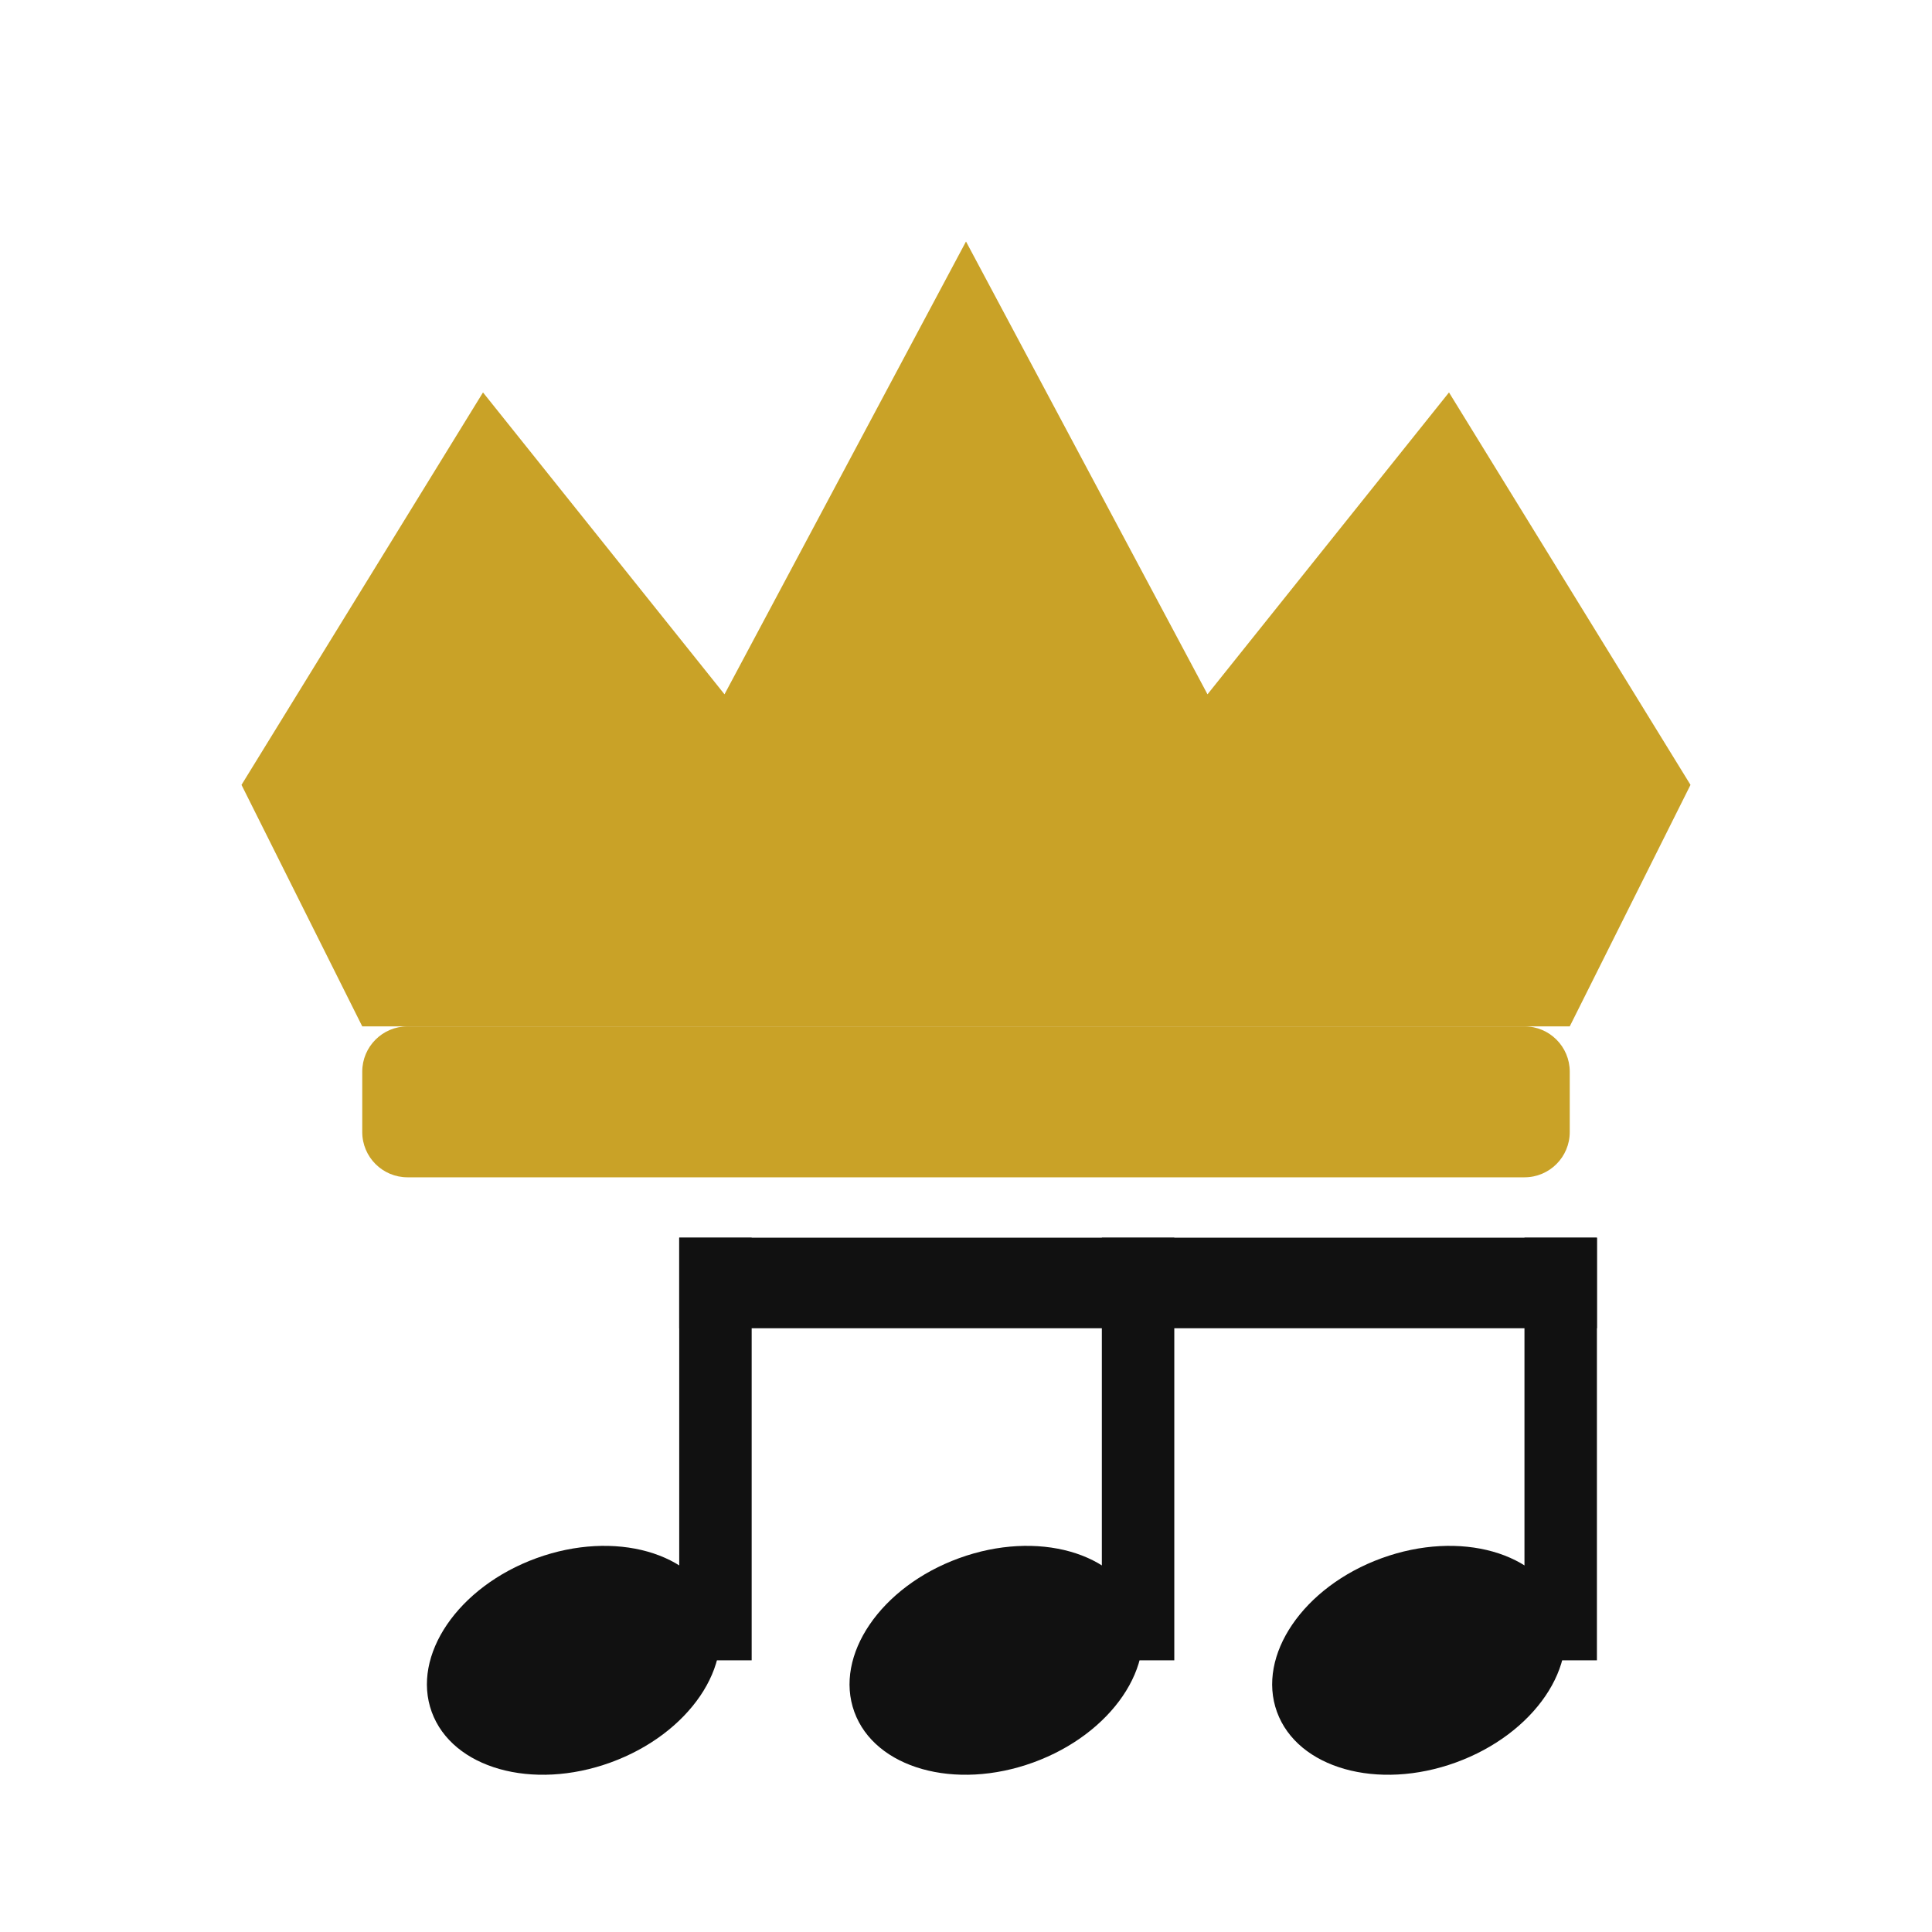
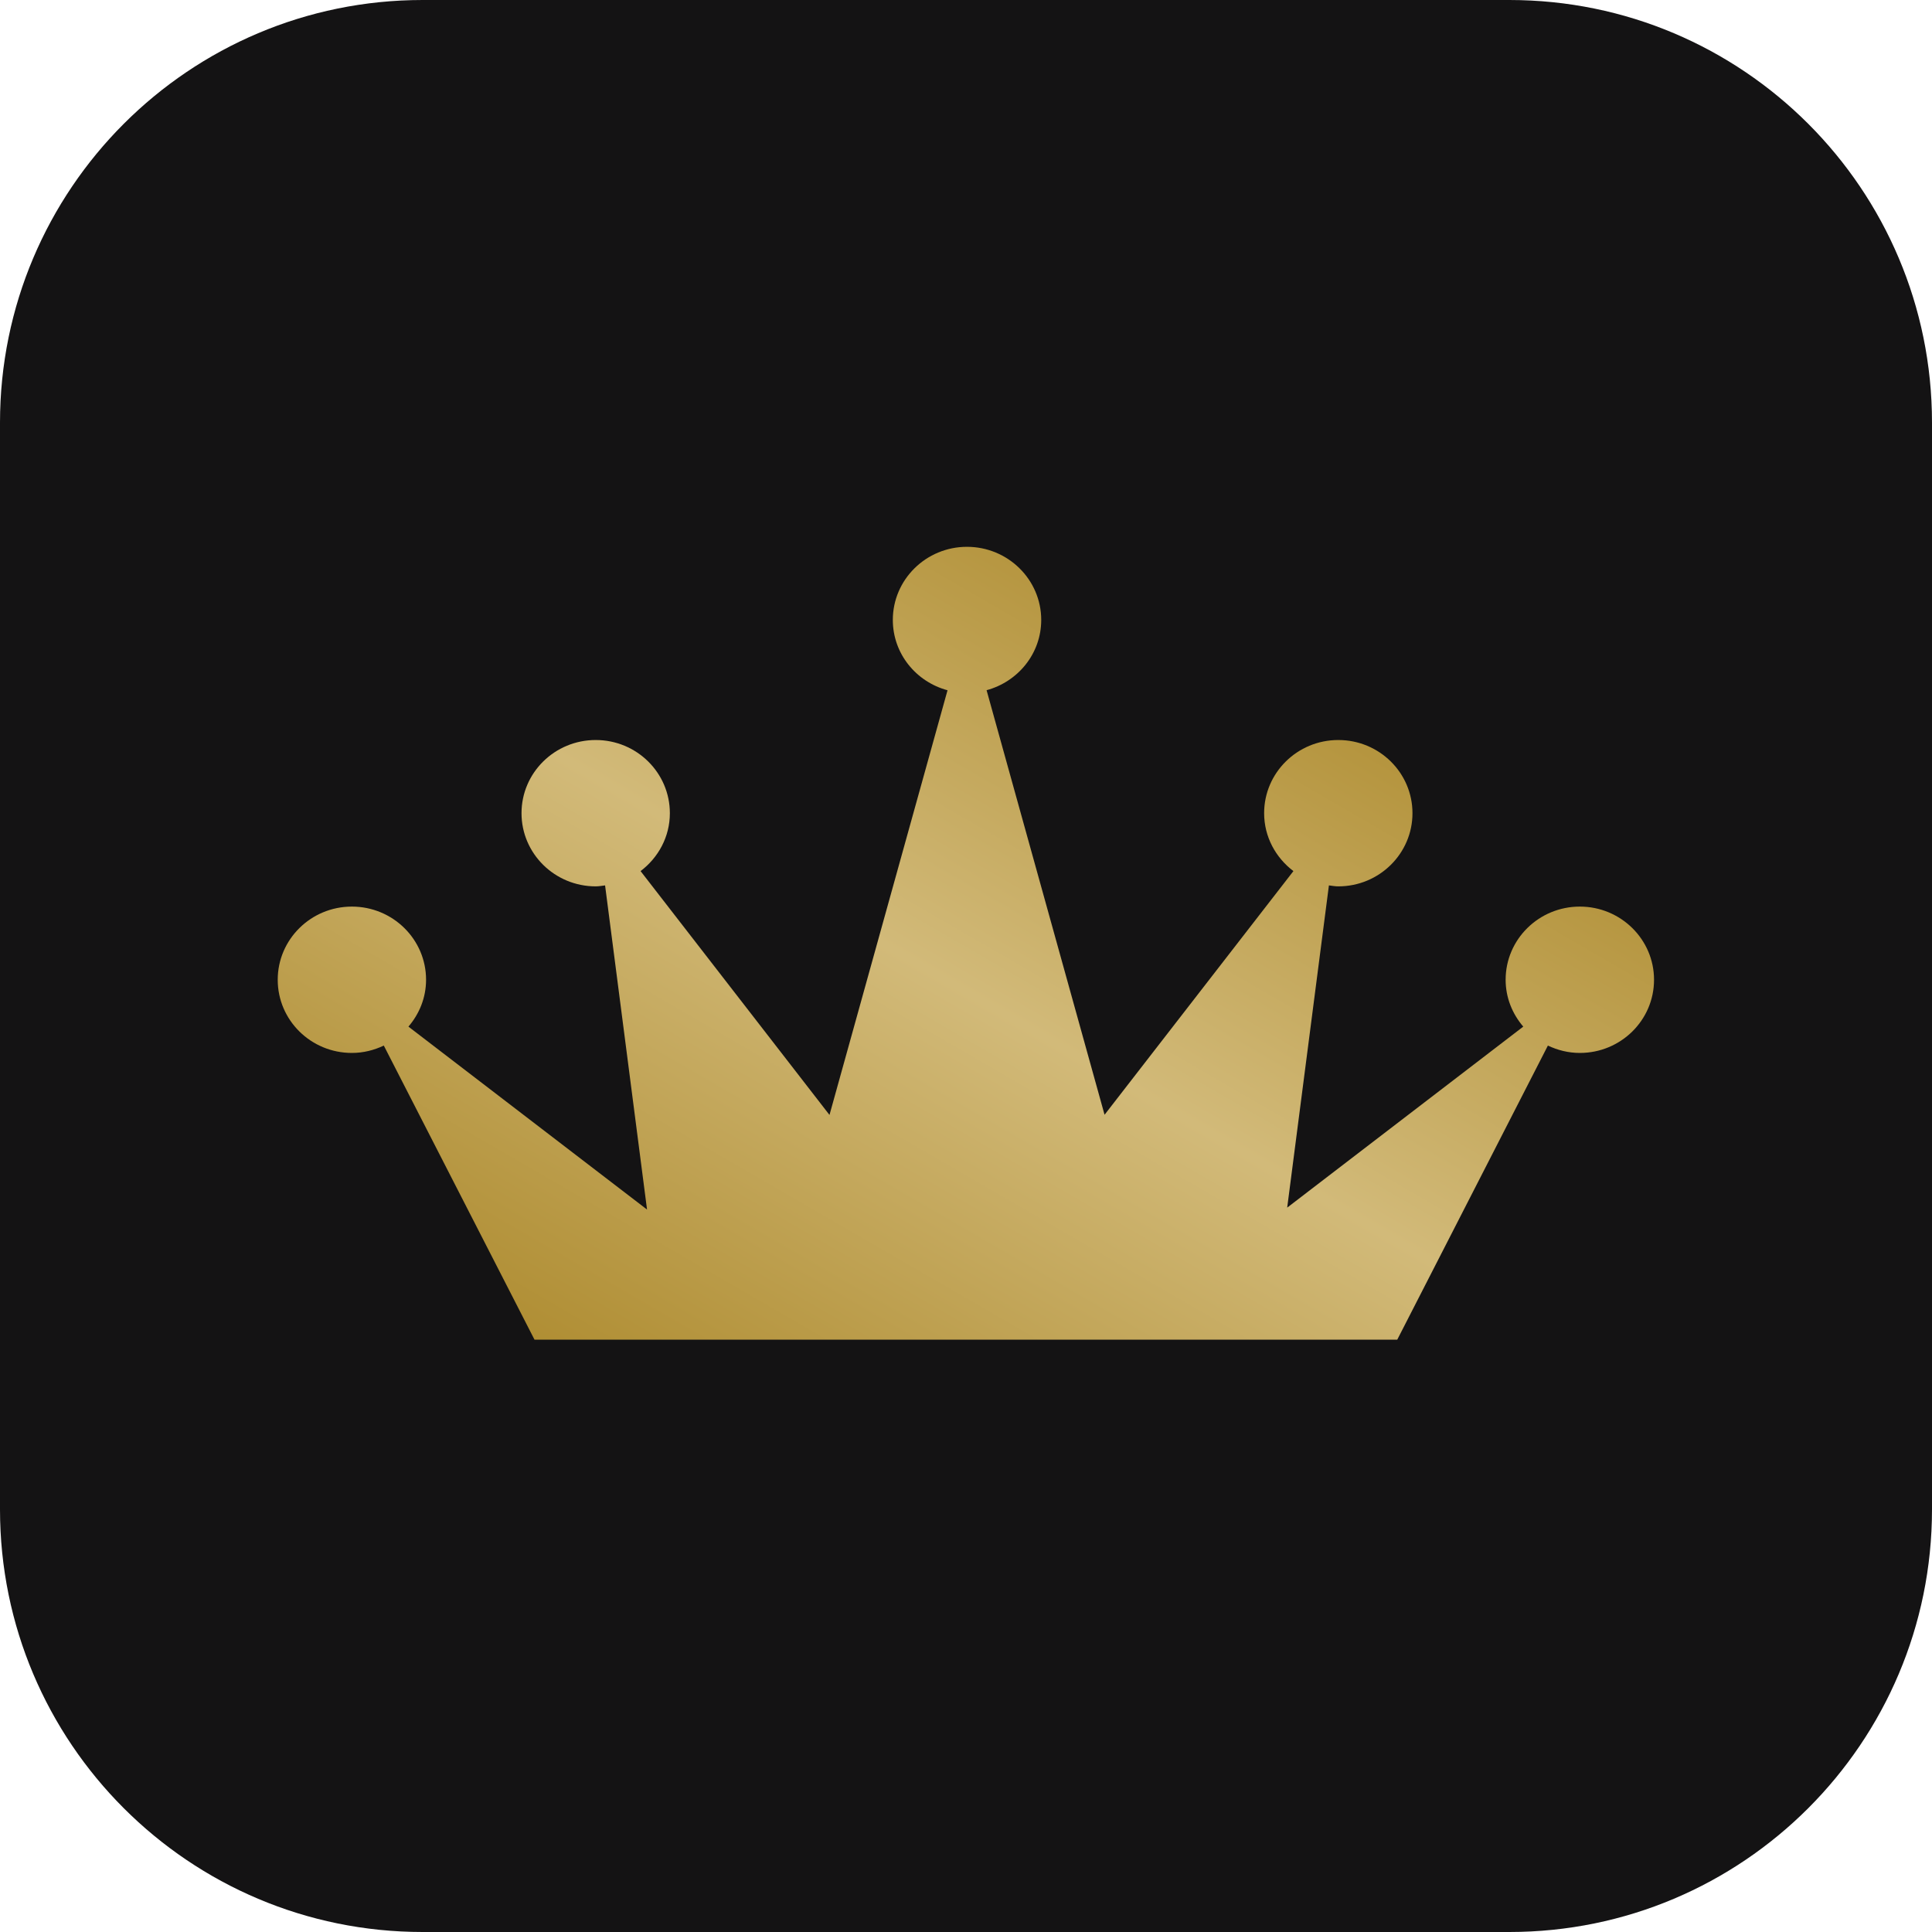
- <svg xmlns="http://www.w3.org/2000/svg" viewBox="0 0 64 64" aria-hidden="true" focusable="false">
-   <path d="M8 26 L16 13 L24 23 L32 8 L40 23 L48 13 L56 26 L52 34 L12 34 Z" fill="#C9A227" />
-   <rect x="12" y="34" width="40" height="5" rx="1.5" fill="#C9A227" />
-   <g fill="#111">
-     <ellipse cx="19" cy="55" rx="5" ry="3.6" transform="rotate(-20 19 55)" />
-     <ellipse cx="33" cy="55" rx="5" ry="3.6" transform="rotate(-20 33 55)" />
-     <ellipse cx="47" cy="55" rx="5" ry="3.6" transform="rotate(-20 47 55)" />
-     <rect x="22.5" y="41" width="2.4" height="14" />
-     <rect x="36.5" y="41" width="2.4" height="14" />
-     <rect x="50.5" y="41" width="2.4" height="14" />
-     <rect x="22.5" y="41" width="30.4" height="3" />
+ <svg xmlns="http://www.w3.org/2000/svg" viewBox="0 0 32 32">
+   <rect width="32" height="32" rx="7" fill="#141314" />
+   <g transform="translate(4.6 9) scale(1)">
+     <defs>
+       <linearGradient id="g" x1="0" y1="13" x2="11" y2="-6" gradientUnits="userSpaceOnUse">
+         <stop stop-color="#A88424" />
+         <stop offset=".48" stop-color="#D2BA79" />
+         <stop offset=".93" stop-color="#A88424" />
+       </linearGradient>
+     </defs>
+     <path d="M21.567 6.016C20.888 6.016 20.338 6.559 20.338 7.228C20.338 7.525 20.45 7.794 20.63 8.004L16.72 11.002L17.411 5.665C17.463 5.671 17.513 5.681 17.566 5.681C18.245 5.681 18.795 5.138 18.795 4.469C18.795 3.799 18.245 3.257 17.566 3.257C16.888 3.257 16.338 3.799 16.338 4.469C16.338 4.861 16.53 5.206 16.823 5.428L13.695 9.464L11.741 2.432C12.261 2.291 12.646 1.826 12.646 1.268C12.646 0.6 12.095 0.057 11.416 0.057C10.738 0.057 10.188 0.6 10.188 1.268C10.188 1.827 10.573 2.293 11.094 2.433L9.139 9.467L6.01 5.428C6.303 5.206 6.495 4.861 6.495 4.469C6.495 3.799 5.945 3.257 5.267 3.257C4.588 3.257 4.038 3.799 4.038 4.469C4.038 5.138 4.588 5.681 5.267 5.681C5.32 5.681 5.37 5.671 5.422 5.665L6.117 11.034L2.165 8.004C2.345 7.794 2.457 7.525 2.457 7.228C2.457 6.559 1.907 6.016 1.228 6.016C0.55 6.016 0 6.559 0 7.228C0 7.898 0.55 8.44 1.228 8.44C1.418 8.44 1.596 8.394 1.757 8.318L4.253 13.189H18.543L21.038 8.318C21.199 8.394 21.377 8.44 21.567 8.44C22.245 8.44 22.796 7.898 22.796 7.228C22.796 6.559 22.245 6.016 21.567 6.016Z" fill="url(#g)" />
  </g>
</svg>
